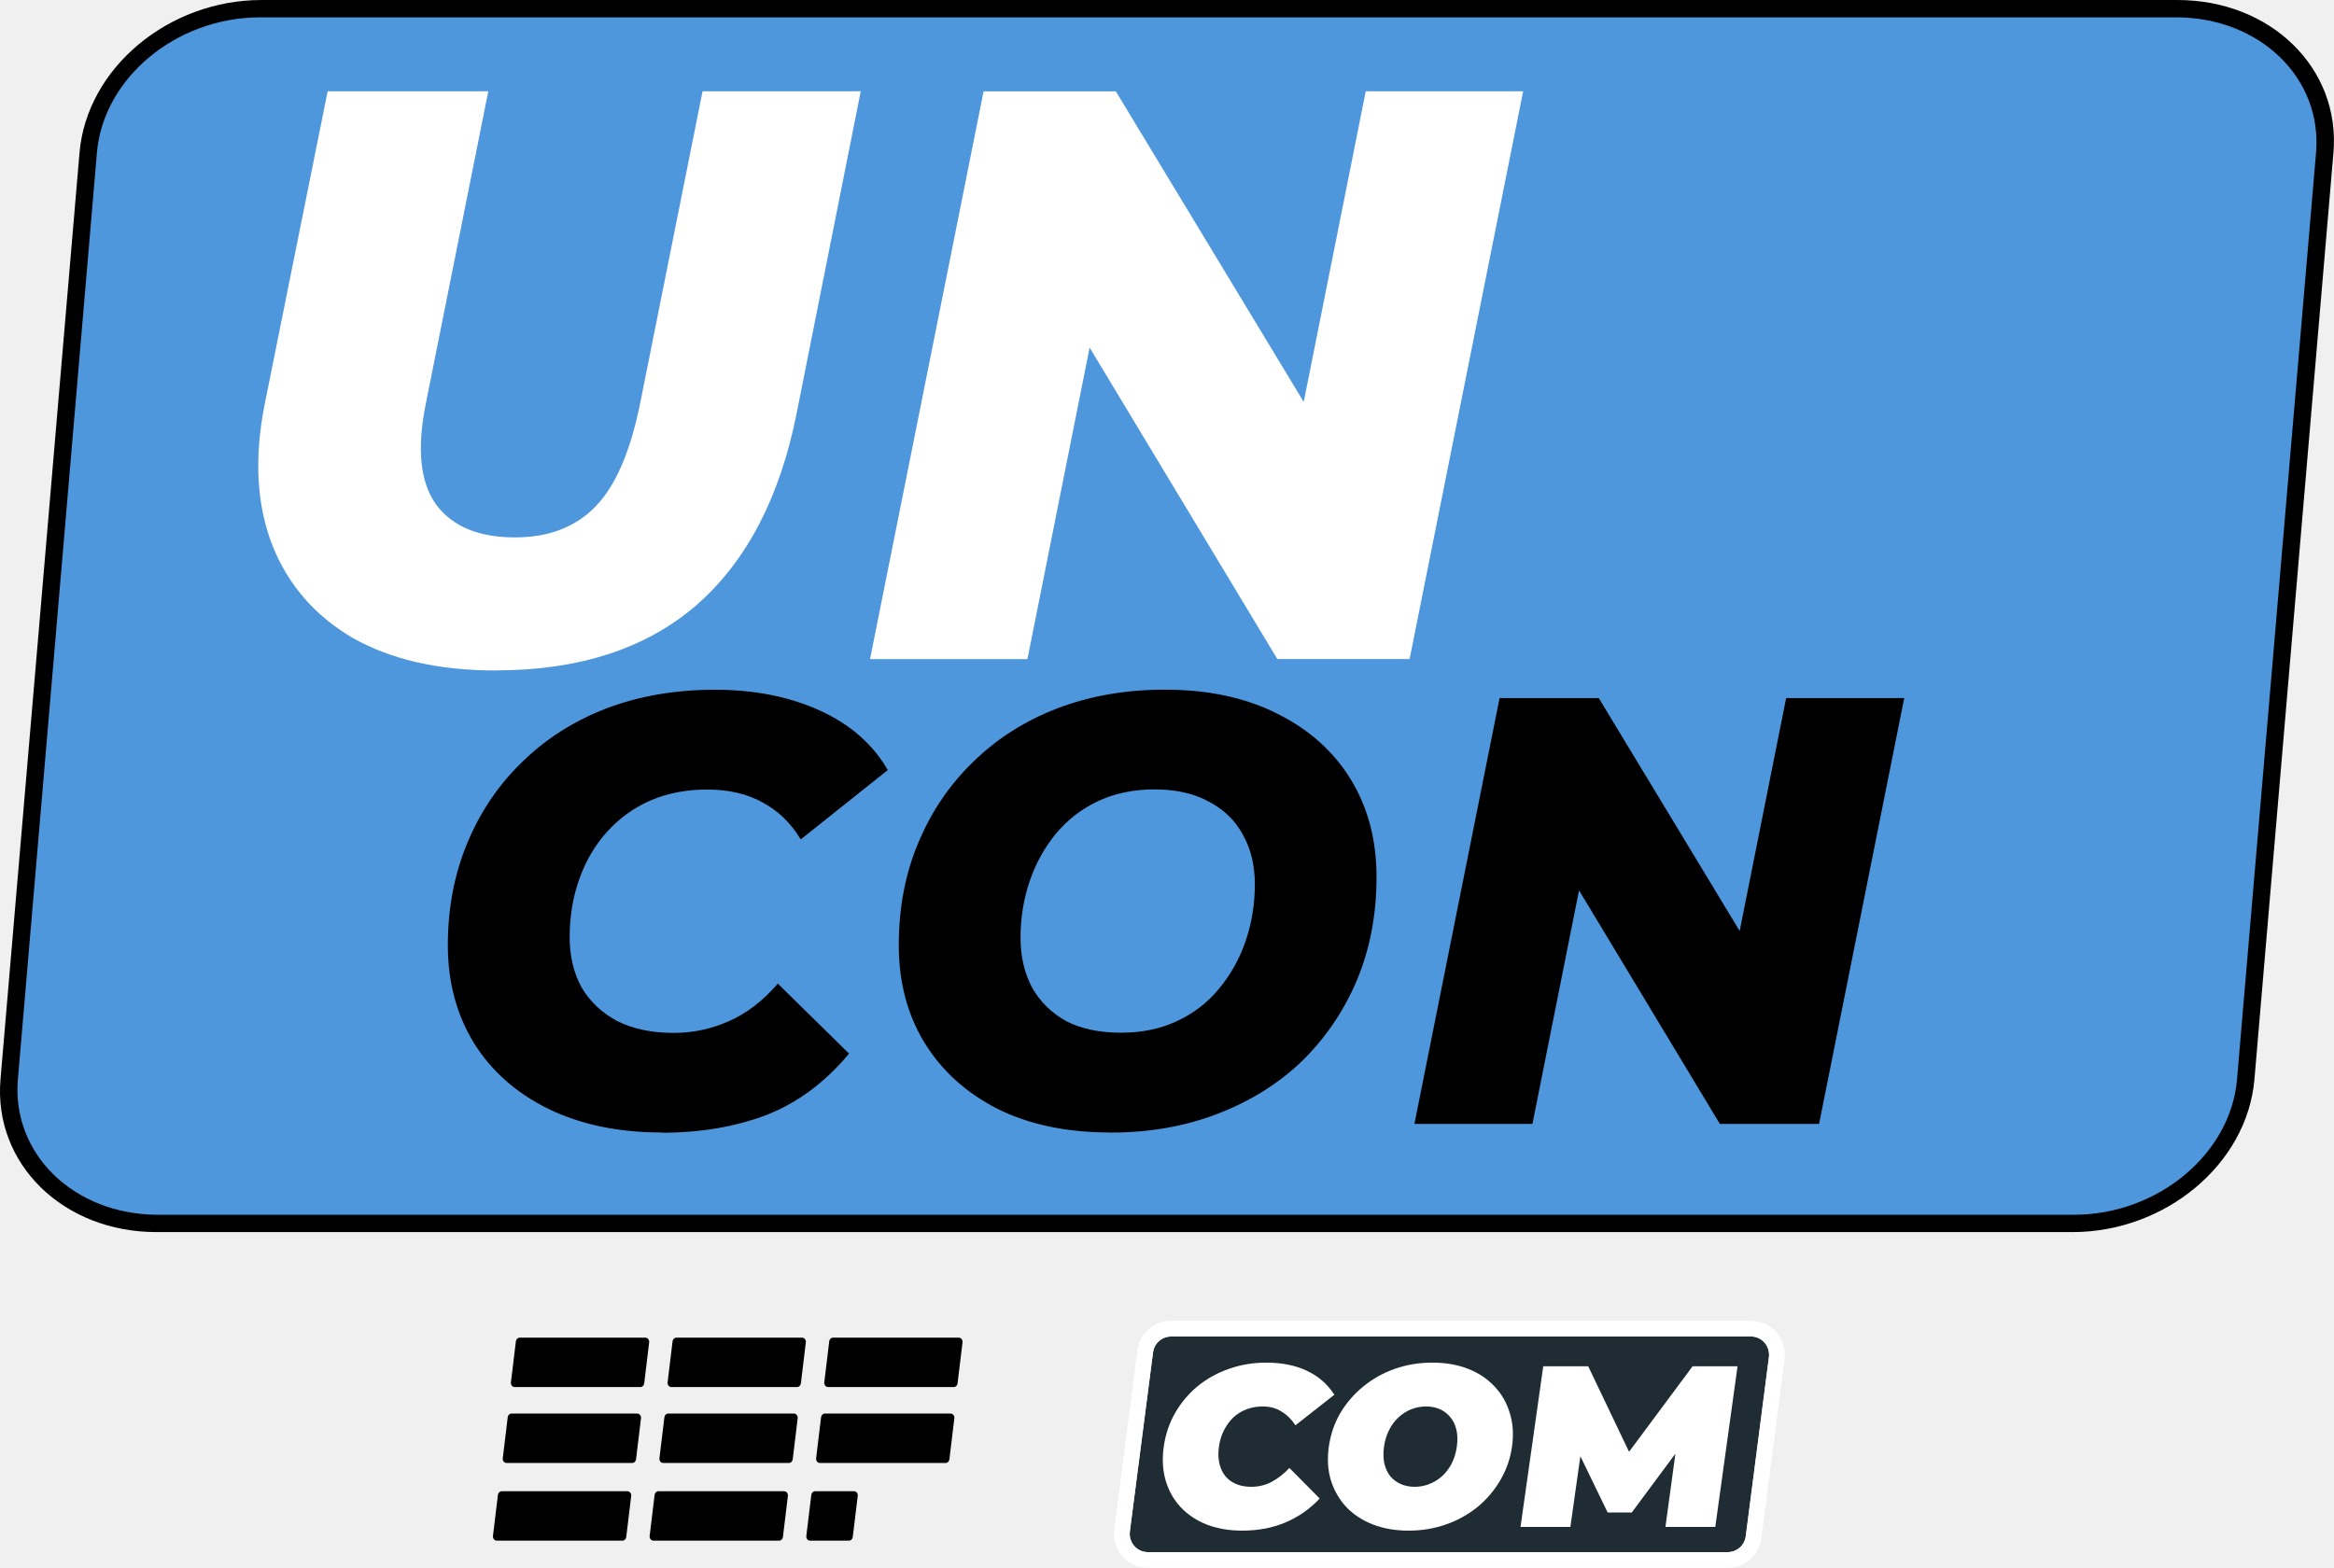
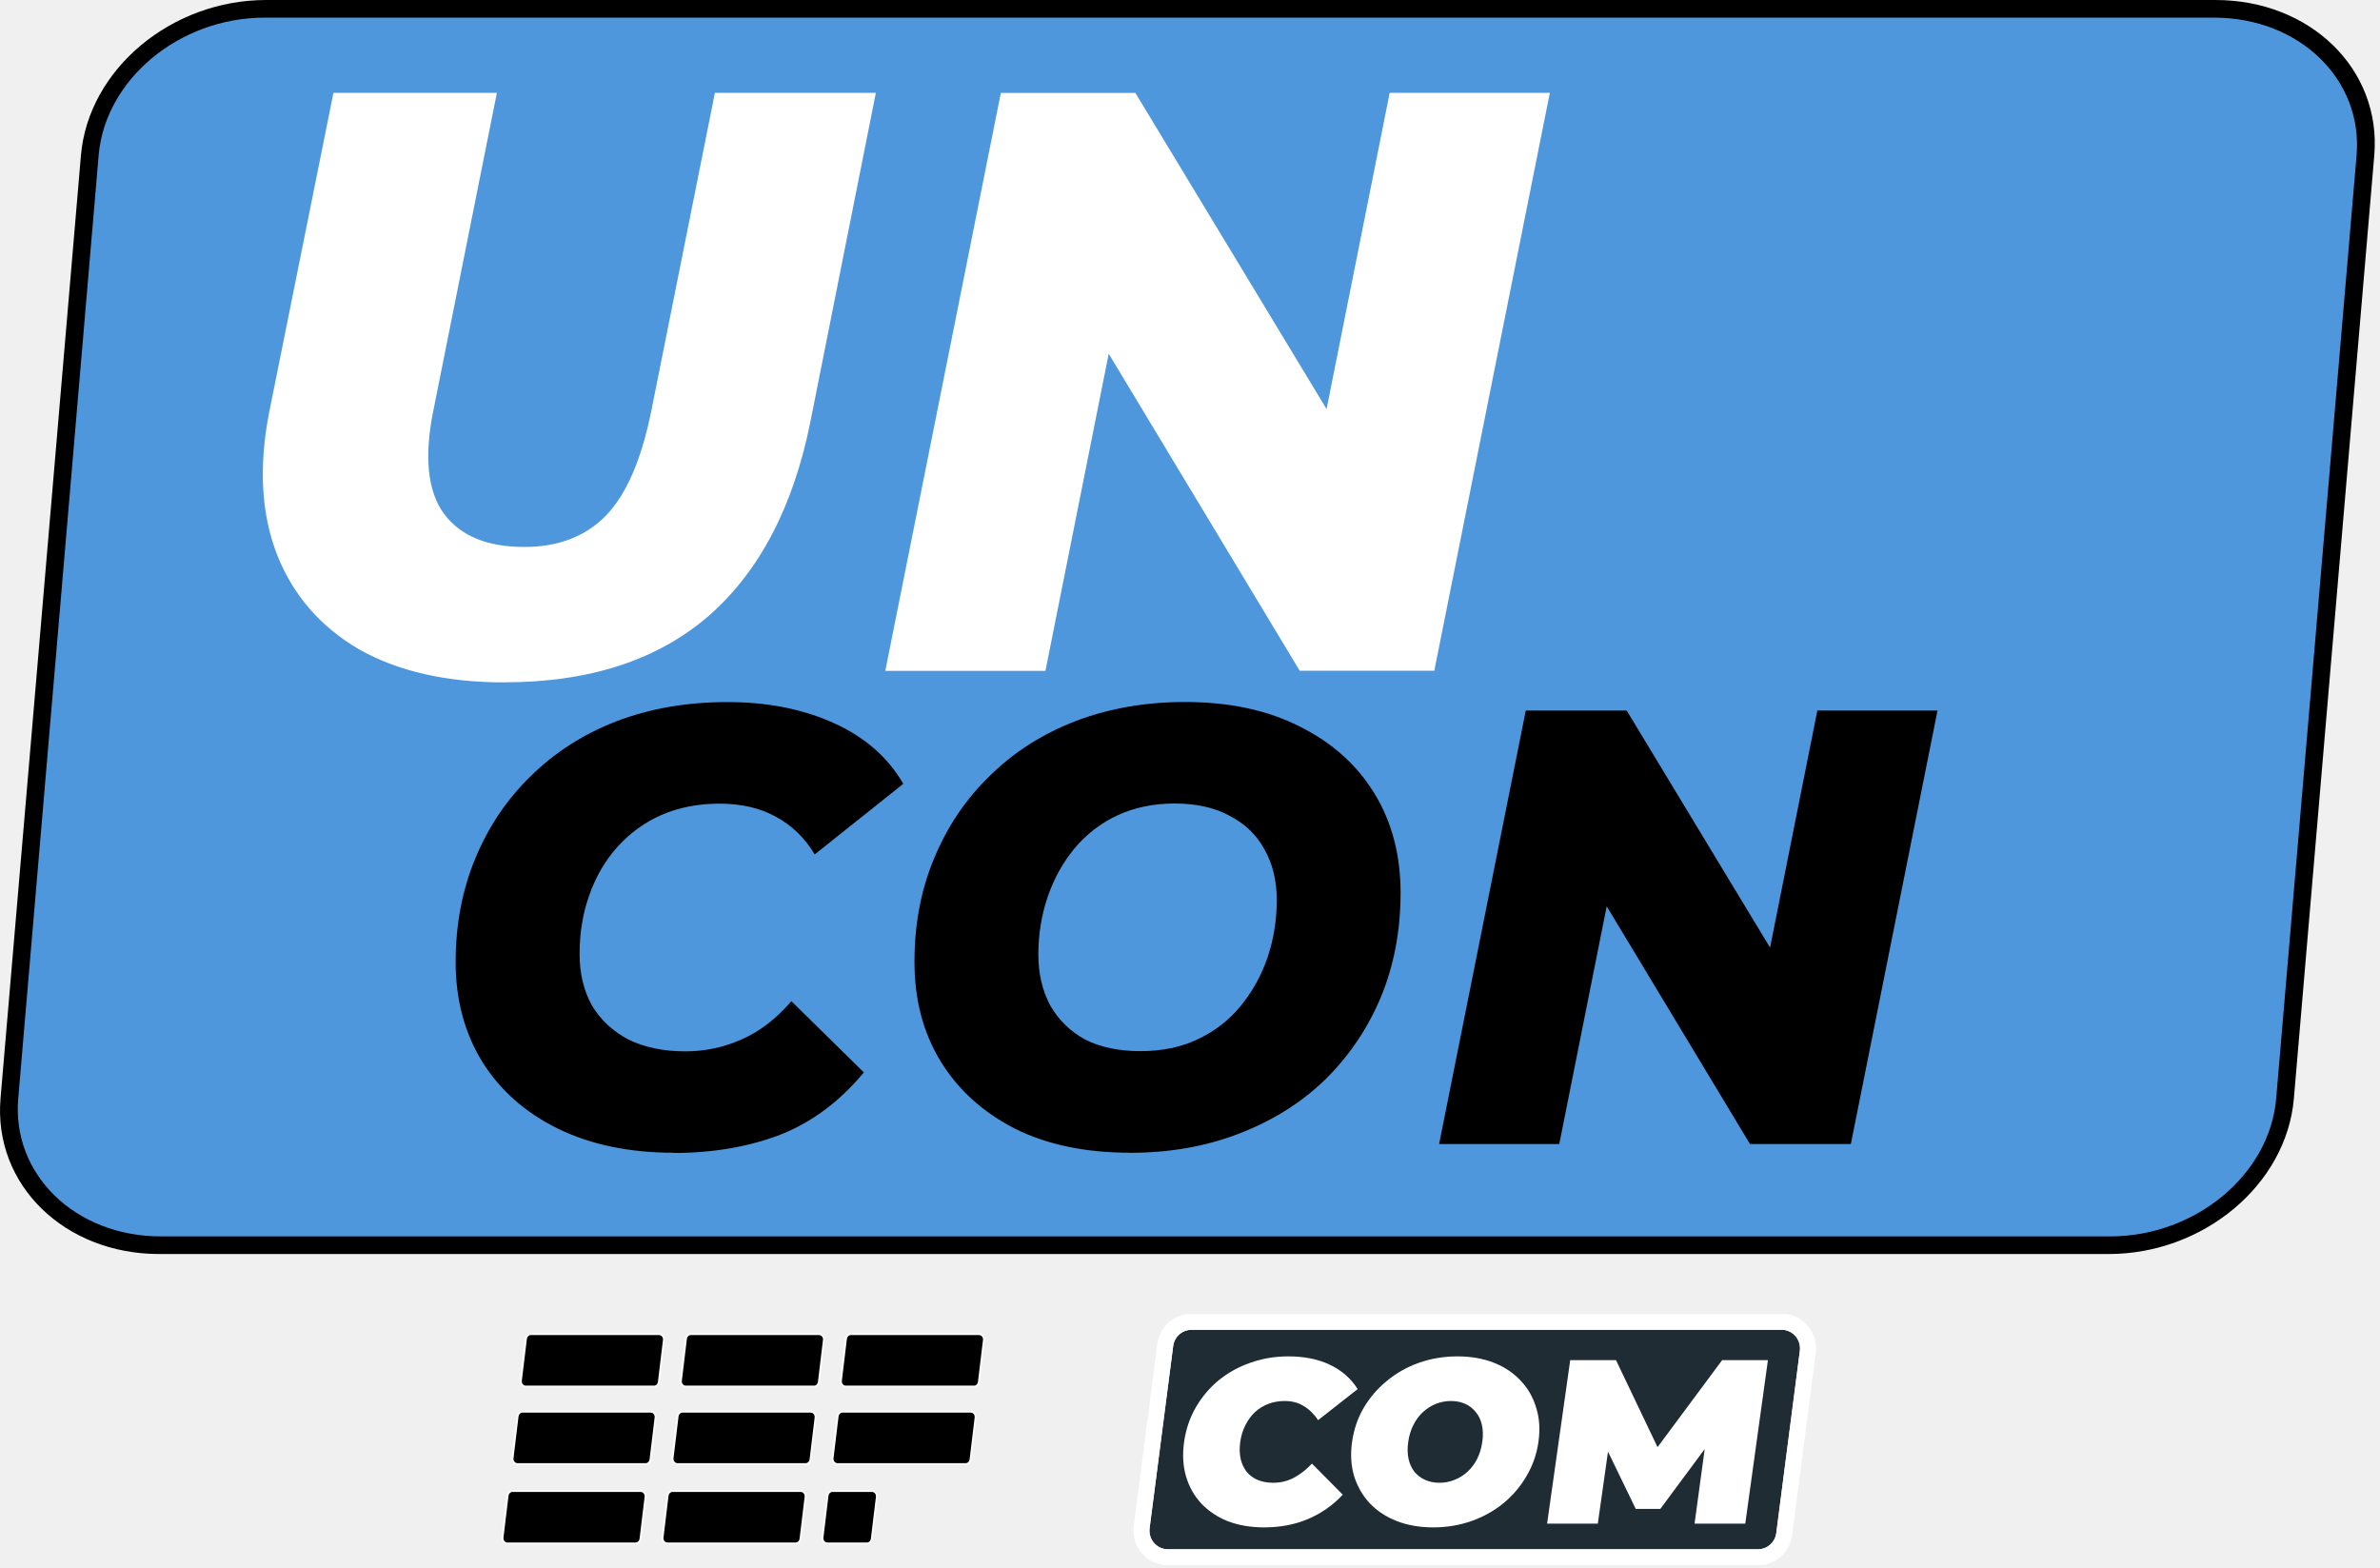
- <svg xmlns="http://www.w3.org/2000/svg" width="32.473mm" height="21.817mm" viewBox="0 0 32.473 21.817" version="1.1" id="svg1">
+ <svg xmlns="http://www.w3.org/2000/svg" width="123" height="81" viewBox="0 0 32.544 21.431" version="1.1" id="svg1">
  <defs id="defs1">
    <clipPath clipPathUnits="userSpaceOnUse" id="clipPath30">
      <rect style="fill:#0000ff;fill-rule:evenodd" id="rect32" width="315.653" height="215.661" x="-0.847" y="0" />
    </clipPath>
    <clipPath id="clip0_767_111">
      <rect width="767" height="282" fill="#ffffff" id="rect5-4" x="0" y="0" />
    </clipPath>
  </defs>
-   <g id="layer1" transform="translate(-56.21127,-112.432)">
-     <rect style="fill:#4e97dc;fill-opacity:1;stroke-width:0.242;paint-order:stroke fill markers" id="rect5" width="31.117" height="16.967" x="67.205" y="112.961" ry="2.012" rx="2.23" transform="matrix(1,0,-0.08494538,0.9963856,0,0)" />
-     <path style="font-style:italic;font-weight:800;font-size:11.289px;font-family:Montserrat;-inkscape-font-specification:'Montserrat Ultra-Bold Italic';letter-spacing:0.265px;fill:#ffffff;stroke-width:0.265;paint-order:stroke fill markers" d="m 63.107,121.763 q -1.185,0 -1.987,-0.452 -0.79,-0.463 -1.118,-1.287 -0.327,-0.835 -0.113,-1.942 l 0.881,-4.38 h 2.235 l -0.869,4.346 q -0.192,0.948 0.147,1.411 0.339,0.452 1.095,0.452 0.7,0 1.118,-0.429 0.418,-0.429 0.621,-1.434 l 0.869,-4.346 h 2.201 l -0.892,4.482 q -0.35,1.761 -1.4,2.675 -1.05,0.903 -2.788,0.903 z m 5.209,-0.158 1.58,-7.902 h 1.84 l 3.195,5.283 -0.768,-0.023 1.05,-5.261 h 2.19 l -1.58,7.902 H 73.983 l -3.183,-5.283 0.756,0.023 -1.05,5.261 z" id="text1" aria-label="UN&#10;" />
-     <path style="font-style:italic;font-weight:800;font-size:8.467px;font-family:Montserrat;-inkscape-font-specification:'Montserrat Ultra-Bold Italic';letter-spacing:0.265px;stroke-width:0.265;paint-order:stroke fill markers" d="m 65.422,128.193 q -0.906,0 -1.583,-0.33 -0.669,-0.33 -1.033,-0.914 -0.364,-0.593 -0.364,-1.363 0,-0.77 0.271,-1.422 0.271,-0.652 0.762,-1.126 0.491,-0.483 1.168,-0.745 0.686,-0.262 1.516,-0.262 0.821,0 1.456,0.288 0.635,0.288 0.948,0.83 l -1.211,0.965 q -0.203,-0.339 -0.533,-0.516 -0.322,-0.178 -0.77,-0.178 -0.432,0 -0.787,0.152 -0.347,0.152 -0.601,0.432 -0.254,0.279 -0.389,0.66 -0.135,0.373 -0.135,0.813 0,0.398 0.169,0.703 0.178,0.296 0.5,0.466 0.33,0.161 0.779,0.161 0.398,0 0.762,-0.161 0.373,-0.161 0.686,-0.525 l 0.991,0.974 q -0.5,0.601 -1.151,0.855 -0.652,0.246 -1.448,0.246 z m 6.241,0 q -0.914,0 -1.575,-0.33 -0.66,-0.339 -1.016,-0.923 -0.356,-0.584 -0.356,-1.355 0,-0.779 0.271,-1.422 0.271,-0.652 0.762,-1.126 0.491,-0.483 1.168,-0.745 0.686,-0.262 1.499,-0.262 0.914,0 1.575,0.339 0.66,0.33 1.016,0.914 0.356,0.584 0.356,1.355 0,0.779 -0.271,1.431 -0.271,0.643 -0.762,1.126 -0.491,0.474 -1.177,0.737 -0.677,0.262 -1.49,0.262 z m 0.144,-1.389 q 0.44,0 0.779,-0.161 0.347,-0.161 0.584,-0.449 0.246,-0.296 0.373,-0.669 0.127,-0.373 0.127,-0.787 0,-0.398 -0.169,-0.694 -0.161,-0.296 -0.474,-0.457 -0.305,-0.169 -0.754,-0.169 -0.432,0 -0.779,0.161 -0.347,0.161 -0.593,0.457 -0.237,0.288 -0.364,0.66 -0.127,0.373 -0.127,0.787 0,0.389 0.161,0.694 0.169,0.296 0.474,0.466 0.313,0.161 0.762,0.161 z m 4.083,1.27 1.185,-5.927 h 1.38 l 2.396,3.962 -0.576,-0.017 0.787,-3.945 h 1.643 l -1.185,5.927 h -1.38 l -2.388,-3.962 0.567,0.017 -0.787,3.945 z" id="text3" aria-label="CON&#10;" />
-     <rect style="fill:none;fill-opacity:1;stroke:#000000;stroke-width:0.242;stroke-opacity:1;paint-order:stroke fill markers" id="rect6" width="31.117" height="16.967" x="67.205" y="112.961" ry="2.012" rx="2.23" transform="matrix(1,0,-0.08494538,0.9963856,0,0)" />
-     <path d="m 164.061,285.084 c 5.627,0 9.722,4.143 9.722,10.964 0,9.277 -6.393,15.144 -13.484,15.144 -5.627,0 -9.755,-4.143 -9.755,-10.964 0,-9.277 6.393,-15.144 13.518,-15.144 z m -117.896,0.367 -2.131,14.704 c -0.266,1.943 -0.466,3.667 0.2,4.95 0.599,1.173 1.698,1.907 3.329,1.907 1.631,0 2.93,-0.733 3.862,-1.907 0.968,-1.203 1.321,-2.793 1.581,-4.588 l 0.051,-0.362 2.131,-14.704 h 4.262 l -2.131,14.85 c -0.499,3.373 -1.265,5.83 -3.096,7.847 -1.731,1.943 -4.195,3.043 -7.258,3.043 -3.063,0 -5.194,-1.1 -6.393,-3.043 -1.217,-1.939 -1.325,-4.285 -0.887,-7.462 l 0.055,-0.385 2.131,-14.85 z m -18.945,-0.367 c 5.627,0 9.722,4.143 9.722,10.964 0,9.277 -6.393,15.144 -13.484,15.144 -5.627,0 -9.755,-4.143 -9.755,-10.964 0,-9.277 6.393,-15.144 13.518,-15.144 z m 156.119,0.367 7.991,18.444 0.004,-0.034 c 0.037,-0.326 0.335,-2.941 0.722,-5.661 l 0.04,-0.282 1.798,-12.467 h 4.162 l -3.629,25.301 h -4.295 l -8.157,-18.664 c 0,0 -0.33,2.667 -0.715,5.411 l -0.117,0.823 -1.798,12.43 h -4.162 l 3.629,-25.301 z m -34.36,0 -3.629,25.301 h -4.262 l 3.629,-25.301 z m -6.726,0 -0.566,3.85 h -5.96 l -3.096,21.451 h -4.195 l 3.096,-21.451 h -5.993 l 0.566,-3.85 z m -22.441,-0.037 4.894,25.337 h -4.628 l -1.032,-5.83 h -8.457 l -2.697,5.83 h -4.395 l 12.153,-25.337 z m -25.237,0.037 c 6.193,0 10.155,3.667 10.155,10.597 0,8.57 -5.957,14.536 -13.466,14.7 l -0.318,0.003 h -7.058 l 3.629,-25.301 z m -26.336,0 7.991,18.444 c 0,0 0.293,-2.61 0.686,-5.414 l 0.08,-0.563 1.798,-12.467 h 4.162 l -3.629,25.301 h -4.295 l -8.157,-18.664 c 0,0 -0.33,2.667 -0.715,5.411 l -0.117,0.823 -1.798,12.43 h -4.162 l 3.629,-25.301 z m -54.57,0 -0.566,3.997 H 4.38 l -1.032,7.114 h 8.224 l -0.566,3.923 H 2.781 l -1.465,10.267 h -4.262 l 3.629,-25.301 z m 149.793,3.777 c -4.528,0 -8.457,4.107 -8.457,10.414 0,4.547 2.431,7.37 5.893,7.37 4.561,0 8.457,-4.18 8.457,-10.487 0,-4.51 -2.397,-7.297 -5.893,-7.297 z m -136.841,0 c -4.528,0 -8.457,4.107 -8.457,10.414 0,4.547 2.431,7.37 5.893,7.37 4.561,0 8.457,-4.18 8.457,-10.487 0,-4.51 -2.397,-7.297 -5.893,-7.297 z m 67.555,0.22 h -2.963 l -2.497,17.271 h 2.963 c 5.194,0 8.623,-4.62 8.623,-10.194 0,-4.437 -1.931,-7.077 -6.126,-7.077 z m 22.707,1.43 -4.695,10.23 h 6.393 z m 83.341,-55.76 c 3.311,0 5.349,1.401 6.504,2.884 l 0.12,0.159 -2.463,3.41 c -1.232,-1.467 -2.763,-2.53 -4.461,-2.53 -2.064,0 -3.728,1.173 -3.728,3.227 0,1.54 1.001,2.178 1.932,2.679 l 0.132,0.071 3.329,1.723 c 2.43,1.137 3.462,2.97 3.462,5.427 0,5.244 -3.628,8.984 -9.055,8.984 -3.347,0 -5.636,-1.885 -6.867,-3.733 l -0.124,-0.191 2.497,-3.447 c 1.465,2.163 3.329,3.337 5.293,3.337 2.297,0 3.895,-1.393 3.895,-3.887 0,-1.54 -0.866,-2.2 -2.463,-2.97 -1.065,-0.513 -2.097,-1.063 -3.196,-1.577 -0.965,-0.44 -3.162,-1.687 -3.162,-5.317 0,-4.73 3.995,-8.25 8.355,-8.25 z m -40.779,-0.073 c 4.172,0 6.333,1.972 7.094,3.026 l 0.064,0.09 -2.031,3.887 c -0.466,-0.953 -2.663,-2.897 -5.792,-2.897 -4.194,0 -8.289,3.593 -8.289,10.524 0,4.473 2.264,7.37 6.025,7.37 2.78,0 4.916,-1.352 6.438,-2.887 l 0.187,-0.193 0.965,3.593 c -1.465,1.54 -4.095,3.593 -8.422,3.593 -5.692,0 -9.654,-4.217 -9.654,-10.964 0,-9.13 6.292,-15.144 13.415,-15.144 z m 75.066,0.073 c 3.311,0 5.349,1.401 6.504,2.884 l 0.12,0.159 -2.463,3.41 c -1.232,-1.467 -2.763,-2.53 -4.461,-2.53 -2.064,0 -3.728,1.173 -3.728,3.227 0,1.54 1.001,2.178 1.932,2.679 l 0.132,0.071 3.329,1.723 c 2.43,1.137 3.462,2.97 3.462,5.427 0,5.244 -3.628,8.984 -9.055,8.984 -3.347,0 -5.636,-1.885 -6.867,-3.733 l -0.124,-0.191 2.497,-3.447 c 1.465,2.163 3.329,3.337 5.293,3.337 2.297,0 3.895,-1.393 3.895,-3.887 0,-1.54 -0.866,-2.2 -2.463,-2.97 -1.065,-0.513 -2.097,-1.063 -3.196,-1.577 -0.965,-0.44 -3.162,-1.687 -3.162,-5.317 0,-4.73 3.995,-8.25 8.355,-8.25 z m -55.359,-0.073 c 5.626,0 9.72,4.143 9.72,10.964 0,9.277 -6.391,15.144 -13.482,15.144 -5.626,0 -9.754,-4.143 -9.754,-10.964 0,-9.277 6.391,-15.144 13.515,-15.144 z m -67.41,0 c 5.506,0 7.6,3.337 8.249,4.338 l 0.04,0.062 -3.229,2.823 c -0.866,-1.467 -2.463,-3.19 -5.626,-3.19 -4.494,0 -8.322,4.107 -8.322,10.634 0,4.62 2.397,7.334 5.859,7.334 3.521,0 5.175,-1.507 5.499,-1.841 l 0.06,-0.065 0.666,-4.657 h -5.16 l 0.533,-3.703 h 9.288 l -1.465,10.157 c -0.965,0.843 -4.261,4.217 -10.053,4.217 -5.526,0 -9.687,-3.813 -9.687,-10.854 0,-9.424 6.525,-15.254 13.349,-15.254 z m 173.535,0.367 2.497,18.004 h 0.033 l 7.856,-18.004 h 5.393 l -1.631,25.301 h -4.194 l 1.398,-19.104 h -0.067 l -8.389,19.214 h -3.296 l -2.796,-19.214 h -0.1 l -4.228,19.104 h -4.061 l 5.726,-25.301 z m -239.613,0 -3.063,21.341 h 7.59 L 49.624,260.712 H 37.807 l 3.628,-25.301 z m 99.633,0 -0.566,3.96 h -9.288 l -0.899,6.27 h 8.755 l -0.566,3.923 h -8.755 l -1.032,7.187 h 9.554 l -0.566,3.96 h -13.815 l 3.628,-25.301 z m -115.113,0 c 4.161,0 6.957,2.237 6.957,6.27 0,4.838 -2.321,6.944 -5.564,8.098 l -0.228,0.079 4.294,10.854 H 30.683 L 27.055,250.445 h -1.897 l -1.465,10.267 h -4.261 l 3.628,-25.301 z m -10.952,0 -0.566,3.96 H 9.378 l -0.899,6.27 h 8.755 l -0.566,3.923 H 7.914 l -1.032,7.187 H 16.436 L 15.87,260.712 H 2.055 l 3.628,-25.301 z m 255.525,0 -0.566,3.96 h -9.288 l -0.899,6.27 h 8.755 l -0.566,3.923 h -8.755 l -1.032,7.187 h 9.554 l -0.566,3.96 h -13.815 l 3.628,-25.301 z m -16.012,0 -0.566,3.85 h -5.959 l -3.096,21.451 h -4.194 l 3.096,-21.451 h -5.992 l 0.566,-3.85 z m -191.843,-0.037 4.893,25.337 h -4.627 l -1.032,-5.83 h -8.455 l -2.696,5.83 H 50.59 L 62.74,235.375 Z m 145.206,0.037 3.462,10.854 6.525,-10.854 h 4.727 l -9.72,14.887 -1.498,10.414 h -4.261 l 1.498,-10.414 -5.426,-14.887 z m -129.893,0 7.989,18.444 c 0,0 0.293,-2.61 0.686,-5.414 l 0.08,-0.563 1.798,-12.467 h 4.161 L 93.299,260.712 H 89.005 L 80.849,242.048 c 0,0 -0.33,2.667 -0.715,5.411 l -0.117,0.823 -1.798,12.43 h -4.161 l 3.628,-25.301 z m 96.338,3.777 c -4.527,0 -8.455,4.107 -8.455,10.414 0,4.547 2.43,7.37 5.892,7.37 4.561,0 8.455,-4.18 8.455,-10.487 0,-4.51 -2.397,-7.297 -5.892,-7.297 z m -114.58,1.65 -4.694,10.23 h 6.391 z M 28.886,239.151 h -2.13 l -1.065,7.554 h 2.13 c 2.929,0 4.893,-1.283 4.893,-4.437 0,-2.2 -1.498,-3.117 -3.828,-3.117 z M 241.831,176.889 c 1.381,0 2.5,1.218 2.5,2.72 0,0.119 -0.007,0.237 -0.021,0.355 l -3.222,26.609 c -0.164,1.353 -1.224,2.364 -2.479,2.364 h -25.138 c -1.381,0 -2.5,-1.218 -2.5,-2.72 0,-0.119 0.007,-0.237 0.021,-0.355 l 3.222,-26.609 c 0.164,-1.353 1.224,-2.364 2.479,-2.364 z m -146.827,0 c 1.381,0 2.5,1.218 2.5,2.72 0,0.118 -0.007,0.237 -0.021,0.354 l -3.214,26.609 c -0.163,1.353 -1.224,2.365 -2.479,2.365 H 10.364 c -1.381,0 -2.5,-1.218 -2.5,-2.72 0,-0.118 0.007,-0.237 0.021,-0.354 l 3.214,-26.609 c 0.163,-1.353 1.224,-2.365 2.479,-2.365 z m 101.553,0 c 1.381,0 2.5,1.218 2.5,2.72 0,0.118 -0.007,0.237 -0.021,0.354 l -3.214,26.609 c -0.163,1.353 -1.224,2.365 -2.479,2.365 h -81.425 c -1.381,0 -2.5,-1.218 -2.5,-2.72 0,-0.118 0.007,-0.237 0.021,-0.354 l 3.214,-26.609 c 0.163,-1.353 1.224,-2.365 2.479,-2.365 z m 107.9,-50.361 c 1.381,0 2.5,1.218 2.5,2.72 0,0.118 -0.007,0.237 -0.021,0.354 l -3.214,26.609 c -0.163,1.353 -1.224,2.365 -2.479,2.365 h -81.425 c -1.381,0 -2.5,-1.218 -2.5,-2.72 0,-0.118 0.007,-0.237 0.021,-0.354 l 3.214,-26.609 c 0.163,-1.353 1.224,-2.365 2.479,-2.365 z m -203.105,0 c 1.381,0 2.5,1.218 2.5,2.72 0,0.118 -0.007,0.237 -0.021,0.354 l -3.214,26.609 c -0.163,1.353 -1.224,2.365 -2.479,2.365 H 16.711 c -1.381,0 -2.5,-1.218 -2.5,-2.72 0,-0.118 0.007,-0.237 0.021,-0.354 l 3.214,-26.609 c 0.163,-1.353 1.224,-2.365 2.479,-2.365 z m 101.553,0 c 1.381,0 2.5,1.218 2.5,2.72 0,0.118 -0.007,0.237 -0.021,0.354 l -3.214,26.609 c -0.163,1.353 -1.224,2.365 -2.479,2.365 h -81.425 c -1.381,0 -2.5,-1.218 -2.5,-2.72 0,-0.118 0.007,-0.237 0.021,-0.354 l 3.214,-26.609 c 0.163,-1.353 1.224,-2.365 2.479,-2.365 z m 106.842,-49.216 c 1.381,0 2.5,1.218 2.5,2.72 0,0.118 -0.007,0.237 -0.021,0.354 l -3.214,26.609 c -0.163,1.353 -1.224,2.365 -2.479,2.365 h -81.425 c -1.381,0 -2.5,-1.218 -2.5,-2.72 0,-0.118 0.007,-0.237 0.021,-0.354 l 3.214,-26.609 c 0.163,-1.353 1.224,-2.365 2.479,-2.365 z m -203.105,0 c 1.381,0 2.5,1.218 2.5,2.72 0,0.118 -0.007,0.237 -0.021,0.354 l -3.214,26.609 c -0.163,1.353 -1.224,2.365 -2.479,2.365 H 22 c -1.381,0 -2.5,-1.218 -2.5,-2.72 0,-0.118 0.007,-0.237 0.021,-0.354 l 3.214,-26.609 c 0.163,-1.353 1.224,-2.365 2.479,-2.365 z m 101.553,0 c 1.381,0 2.5,1.218 2.5,2.72 0,0.118 -0.007,0.237 -0.021,0.354 l -3.214,26.609 c -0.163,1.353 -1.224,2.365 -2.479,2.365 h -81.425 c -1.381,0 -2.5,-1.218 -2.5,-2.72 0,-0.118 0.007,-0.237 0.021,-0.354 l 3.214,-26.609 c 0.163,-1.353 1.224,-2.365 2.479,-2.365 z" id="path10" style="stroke-width:1.043" clip-path="url(#clipPath30)" transform="matrix(0.02146506,0,0,0.02146506,62.90079,129.3884)" />
-     <g clip-path="url(#clip0_767_111)" id="g5" transform="matrix(0.01217383,0,0,0.01217383,71.7098,130.8162)">
+   <g id="layer1" transform="translate(-57.2696,-114.0195)">
+     <rect style="fill:#4e97dc;fill-opacity:1;stroke-width:0.242;paint-order:stroke fill markers" id="rect5" width="31.117" height="16.967" x="68.399" y="114.554" ry="2.012" rx="2.23" transform="matrix(1,0,-0.08494538,0.9963856,0,0)" />
+     <path style="font-style:italic;font-weight:800;font-size:11.289px;font-family:Montserrat;-inkscape-font-specification:'Montserrat Ultra-Bold Italic';letter-spacing:0.265px;fill:#ffffff;stroke-width:0.265;paint-order:stroke fill markers" d="m 64.166,123.35 q -1.185,0 -1.987,-0.452 -0.79,-0.463 -1.118,-1.287 -0.327,-0.835 -0.113,-1.942 l 0.881,-4.38 h 2.235 l -0.869,4.346 q -0.192,0.948 0.147,1.411 0.339,0.452 1.095,0.452 0.7,0 1.118,-0.429 0.418,-0.429 0.621,-1.434 l 0.869,-4.346 h 2.201 l -0.892,4.482 q -0.35,1.761 -1.4,2.675 -1.05,0.903 -2.788,0.903 z m 5.209,-0.158 1.58,-7.902 h 1.84 l 3.195,5.283 -0.768,-0.023 1.05,-5.261 h 2.19 l -1.58,7.902 h -1.84 l -3.183,-5.283 0.756,0.023 -1.05,5.261 z" id="text1" aria-label="UN&#10;" />
+     <path style="font-style:italic;font-weight:800;font-size:8.467px;font-family:Montserrat;-inkscape-font-specification:'Montserrat Ultra-Bold Italic';letter-spacing:0.265px;stroke-width:0.265;paint-order:stroke fill markers" d="m 66.48,129.781 q -0.906,0 -1.583,-0.33 -0.669,-0.33 -1.033,-0.914 -0.364,-0.593 -0.364,-1.363 0,-0.77 0.271,-1.422 0.271,-0.652 0.762,-1.126 0.491,-0.483 1.168,-0.745 0.686,-0.262 1.516,-0.262 0.821,0 1.456,0.288 0.635,0.288 0.948,0.83 l -1.211,0.965 q -0.203,-0.339 -0.533,-0.516 -0.322,-0.178 -0.77,-0.178 -0.432,0 -0.787,0.152 -0.347,0.152 -0.601,0.432 -0.254,0.279 -0.389,0.66 -0.135,0.373 -0.135,0.813 0,0.398 0.169,0.703 0.178,0.296 0.5,0.466 0.33,0.161 0.779,0.161 0.398,0 0.762,-0.161 0.373,-0.161 0.686,-0.525 l 0.991,0.974 q -0.5,0.601 -1.151,0.855 -0.652,0.246 -1.448,0.246 z m 6.241,0 q -0.914,0 -1.575,-0.33 -0.66,-0.339 -1.016,-0.923 -0.356,-0.584 -0.356,-1.355 0,-0.779 0.271,-1.422 0.271,-0.652 0.762,-1.126 0.491,-0.483 1.168,-0.745 0.686,-0.262 1.499,-0.262 0.914,0 1.575,0.339 0.66,0.33 1.016,0.914 0.356,0.584 0.356,1.355 0,0.779 -0.271,1.431 -0.271,0.643 -0.762,1.126 -0.491,0.474 -1.177,0.737 -0.677,0.262 -1.49,0.262 z m 0.144,-1.389 q 0.44,0 0.779,-0.161 0.347,-0.161 0.584,-0.449 0.246,-0.296 0.373,-0.669 0.127,-0.373 0.127,-0.787 0,-0.398 -0.169,-0.694 -0.161,-0.296 -0.474,-0.457 -0.305,-0.169 -0.754,-0.169 -0.432,0 -0.779,0.161 -0.347,0.161 -0.593,0.457 -0.237,0.288 -0.364,0.66 -0.127,0.373 -0.127,0.787 0,0.389 0.161,0.694 0.169,0.296 0.474,0.466 0.313,0.161 0.762,0.161 z m 4.083,1.27 1.185,-5.927 h 1.38 l 2.396,3.962 -0.576,-0.017 0.787,-3.945 h 1.643 l -1.185,5.927 H 81.199 l -2.388,-3.962 0.567,0.017 -0.787,3.945 z" id="text3" aria-label="CON&#10;" />
+     <rect style="fill:none;fill-opacity:1;stroke:#000000;stroke-width:0.242;stroke-opacity:1;paint-order:stroke fill markers" id="rect6" width="31.117" height="16.967" x="68.399" y="114.554" ry="2.012" rx="2.23" transform="matrix(1,0,-0.08494538,0.9963856,0,0)" />
+     <g clip-path="url(#clip0_767_111)" id="g5" transform="matrix(0.01217383,0,0,0.01217383,72.76814,131.9863)" style="display:inline">
      <path d="m 728.099,17.722 c 11.395,0 20.607,9.341 20.607,20.911 0,0.936 -0.059,1.814 -0.176,2.745 L 722.053,246.058 c -1.322,10.4 -10.078,18.166 -20.437,18.166 H 38.607 C 27.206,264.224 18,254.884 18,243.313 c 0,-0.936 0.059,-1.814 0.17,-2.745 L 44.652,35.946 C 45.975,25.547 54.73,17.774 65.09,17.774 H 728.111 v -0.059 z" fill="#1f2c34" id="path1" />
      <path d="m 748.706,38.633 c 0,-11.566 -9.205,-20.904 -20.595,-20.911 V 17.716 l -0.011,0.006 c 0.004,0 0.007,0 0.011,0 v 0.053 H 65.09 V -0.225 H 726.658 c 0.714,-0.058 1.429,-0.07 2.143,-0.043 21.246,0.378 37.905,17.866 37.905,38.901 0,1.734 -0.112,3.363 -0.316,4.991 -0.003,0.021 -0.005,0.042 -0.008,0.062 L 739.904,248.367 c -2.466,19.239 -18.745,33.858 -38.288,33.858 H 38.606 C 17.018,282.225 1.05842e-4,264.576 0,243.314 c 0,-1.731 0.111,-3.327 0.297,-4.881 L 0.318,238.258 26.796,33.676 26.921,32.776 C 29.754,13.971 45.833,-0.225 65.09,-0.225 V 17.775 l -0.484,0.006 C 54.459,18.018 45.954,25.709 44.652,35.947 L 18.17,240.569 18.097,241.258 C 18.033,241.942 18,242.611 18,243.314 l 0.007,0.54 c 0.277,11.14 9.091,20.083 20.067,20.364 l 0.532,0.007 H 701.616 l 0.485,-0.006 c 10.146,-0.238 18.651,-7.923 19.953,-18.16 L 748.53,41.378 c 0.088,-0.698 0.143,-1.366 0.165,-2.052 z" fill="#ffffff" id="path2" />
      <path d="m 146.684,239.665 c -14.84,0 -28.299,-2.274 -40.376,-6.822 C 94.433,228.12 84.42,221.473 76.269,212.902 68.294,204.33 62.574,194.185 59.108,182.465 55.643,170.745 54.912,157.8 56.916,143.631 58.92,129.462 63.312,116.518 70.093,104.797 76.874,93.077 85.464,82.932 95.863,74.36 106.438,65.789 118.319,59.229 131.506,54.681 c 13.388,-4.723 27.502,-7.085 42.342,-7.085 18.197,0 33.828,3.149 46.894,9.446 13.243,6.297 23.616,15.393 31.121,27.288 l -44.421,34.898 c -4.512,-6.822 -9.865,-12.07 -16.058,-15.743 -5.993,-3.849 -13.141,-5.773 -21.444,-5.773 -6.537,0 -12.603,1.05 -18.2,3.149 -5.597,2.099 -10.623,5.16 -15.079,9.183 -4.279,4.024 -7.887,8.921 -10.823,14.694 -2.912,5.598 -4.863,11.895 -5.852,18.892 -0.99,6.997 -0.833,13.382 0.471,19.154 1.328,5.598 3.563,10.409 6.704,14.432 3.317,4.023 7.478,7.084 12.481,9.183 5.003,2.1 10.773,3.149 17.31,3.149 8.303,0 15.983,-1.837 23.039,-5.51 7.258,-3.848 14.107,-9.184 20.549,-16.006 l 34.549,34.898 c -10.844,11.72 -23.791,20.816 -38.839,27.288 -14.848,6.298 -31.37,9.446 -49.566,9.446 z" fill="#ffffff" id="path3" />
      <path d="m 336.666,239.665 c -15.017,0 -28.639,-2.361 -40.868,-7.084 -12.052,-4.723 -22.154,-11.37 -30.305,-19.942 -8.126,-8.746 -14.01,-18.979 -17.653,-30.699 -3.466,-11.72 -4.221,-24.49 -2.267,-38.309 1.979,-13.994 6.347,-26.764 13.103,-38.309 6.958,-11.72 15.724,-21.866 26.3,-30.437 10.6,-8.746 22.594,-15.481 35.982,-20.204 13.565,-4.723 27.856,-7.085 42.872,-7.085 15.194,0 28.817,2.361 40.869,7.085 12.052,4.723 22.141,11.458 30.267,20.204 8.151,8.571 13.96,18.717 17.425,30.437 3.668,11.545 4.512,24.315 2.532,38.309 -1.954,13.819 -6.41,26.589 -13.368,38.309 -6.781,11.72 -15.471,21.953 -26.072,30.699 -10.575,8.572 -22.557,15.219 -35.945,19.942 -13.388,4.723 -27.679,7.084 -42.872,7.084 z m 7.088,-50.116 c 5.83,0 11.367,-1.049 16.61,-3.149 5.421,-2.099 10.258,-5.072 14.512,-8.921 4.456,-4.023 8.139,-8.834 11.051,-14.431 2.937,-5.773 4.912,-12.245 5.926,-19.417 1.015,-7.172 0.858,-13.557 -0.471,-19.154 -1.303,-5.773 -3.626,-10.583 -6.969,-14.432 -3.141,-4.023 -7.124,-7.084 -11.951,-9.183 -4.65,-2.099 -9.889,-3.149 -15.72,-3.149 -5.83,0 -11.455,1.05 -16.875,3.149 -5.243,2.099 -10.093,5.16 -14.549,9.183 -4.254,3.849 -7.849,8.659 -10.786,14.432 -2.911,5.597 -4.874,11.982 -5.889,19.154 -1.014,7.172 -0.87,13.644 0.434,19.417 1.328,5.597 3.563,10.408 6.704,14.431 3.342,3.849 7.339,6.822 11.988,8.921 4.827,2.1 10.155,3.149 15.985,3.149 z" fill="#ffffff" id="path4" />
      <path d="M 464.634,235.467 490.611,51.795 h 51.41 l 57.241,119.912 h -27.03 L 661.271,51.795 h 51.41 L 687.234,235.467 h -56.975 l 13.423,-98.658 h 9.01 l -60.905,82.128 h -27.56 l -39.795,-82.128 h 11.13 l -13.953,98.658 z" fill="#ffffff" id="path5" />
    </g>
+     <g id="g1" transform="translate(1.058333,1.5875)">
+       <g id="g12" transform="matrix(0.02980724,0,0,0.02980724,63.09375,130.6866)" style="display:inline">
+         <path id="path23" clip-path="none" style="display:inline;opacity:0.688;fill:#ffffff;stroke-width:0.754" d="M 12.5,-0.898 C 10.936,-0.905 9.778,0.606 9.797,2.098 9.045,8.48 8.219,14.857 7.512,21.242 c -0.038,1.62 1.482,3.049 3.107,2.822 19.57,-0.008 39.142,0.016 58.711,-0.012 1.52,-0.13 2.521,-1.638 2.5,-3.086 0.748,-6.35 1.57,-12.694 2.272,-19.047 0.036,-1.619 -1.48,-3.046 -3.105,-2.82 -19.499,0.001 -38.998,-0.003 -58.496,0.002 z m 73.404,0 c -1.564,-0.008 -2.723,1.504 -2.704,2.996 -0.752,6.382 -1.577,12.759 -2.284,19.144 -0.042,1.62 1.481,3.048 3.105,2.822 19.571,-0.008 39.143,0.016 58.713,-0.012 1.519,-0.13 2.52,-1.638 2.498,-3.086 0.748,-6.346 1.568,-12.687 2.272,-19.037 0.046,-1.622 -1.479,-3.056 -3.105,-2.83 -19.498,0.001 -38.997,-0.003 -58.495,0.002 z m 73.402,0 c -1.563,-0.006 -2.723,1.504 -2.703,2.996 -0.753,6.382 -1.579,12.759 -2.286,19.144 -0.038,1.619 1.48,3.048 3.105,2.822 19.571,-0.008 39.143,0.016 58.713,-0.012 1.519,-0.131 2.522,-1.637 2.498,-3.086 0.748,-6.35 1.572,-12.694 2.274,-19.047 0.036,-1.619 -1.48,-3.046 -3.105,-2.82 -19.499,0.001 -38.998,-0.003 -58.496,0.002 z M 8.678,34.676 c -1.564,-0.008 -2.722,1.505 -2.704,2.996 -0.752,6.382 -1.577,12.759 -2.284,19.144 -0.039,1.619 1.48,3.048 3.105,2.822 19.571,-0.008 39.143,0.016 58.713,-0.012 1.519,-0.131 2.521,-1.637 2.498,-3.086 0.749,-6.349 1.571,-12.693 2.274,-19.045 0.038,-1.62 -1.482,-3.048 -3.107,-2.822 -19.498,0.001 -38.997,-0.003 -58.495,0.002 z m 73.402,0 c -1.564,-0.006 -2.722,1.504 -2.703,2.996 -0.753,6.382 -1.579,12.759 -2.286,19.144 -0.038,1.62 1.482,3.049 3.107,2.822 19.57,-0.008 39.142,0.016 58.711,-0.012 1.52,-0.13 2.521,-1.638 2.5,-3.086 0.748,-6.349 1.569,-12.693 2.272,-19.045 0.037,-1.619 -1.48,-3.048 -3.105,-2.822 -19.499,0.001 -38.998,-0.003 -58.496,0.002 z m 73.404,0 c -1.564,-0.008 -2.723,1.504 -2.704,2.996 -0.752,6.382 -1.577,12.759 -2.284,19.144 -0.041,1.62 1.481,3.048 3.105,2.822 19.571,-0.008 39.143,0.016 58.713,-0.012 1.519,-0.13 2.52,-1.638 2.498,-3.086 0.748,-6.346 1.571,-12.687 2.272,-19.037 0.046,-1.622 -1.479,-3.056 -3.105,-2.83 -19.498,0.001 -38.997,-0.003 -58.495,0.002 z M 4.078,71.076 c -1.56,0.002 -2.71,1.509 -2.693,2.998 -0.752,6.381 -1.577,12.757 -2.284,19.142 -0.039,1.621 1.479,3.048 3.105,2.824 19.571,-0.009 39.143,0.018 58.713,-0.014 1.521,-0.125 2.521,-1.639 2.498,-3.086 0.749,-6.348 1.571,-12.691 2.274,-19.043 0.038,-1.621 -1.481,-3.047 -3.107,-2.824 -19.502,0.001 -39.004,-0.003 -58.506,0.002 z m 73.402,0 c -1.56,0.002 -2.71,1.509 -2.691,2.998 -0.753,6.381 -1.579,12.757 -2.286,19.142 -0.038,1.621 1.481,3.048 3.107,2.824 19.57,-0.009 39.142,0.018 58.711,-0.014 1.521,-0.125 2.52,-1.64 2.5,-3.086 0.748,-6.348 1.569,-12.691 2.272,-19.043 0.039,-1.621 -1.48,-3.047 -3.105,-2.824 -19.503,0.001 -39.006,-0.003 -58.508,0.002 z m 73.41,0 c -1.558,0.002 -2.712,1.507 -2.691,2.996 -0.754,6.382 -1.583,12.759 -2.291,19.144 -0.038,1.621 1.479,3.048 3.105,2.824 6.022,-0.013 12.046,0.026 18.067,-0.02 1.503,-0.143 2.48,-1.647 2.461,-3.078 0.75,-6.349 1.573,-12.693 2.278,-19.045 0.042,-1.622 -1.481,-3.046 -3.105,-2.824 -5.941,0.001 -11.882,-0.003 -17.823,0.002 z" />
+       </g>
+       <path d="m 68.135,132.832 c 0.03,0 0.054,0.026 0.054,0.059 0,0.003 -1.47e-4,0.005 -4.62e-4,0.008 l -0.069,0.573 c -0.004,0.029 -0.026,0.051 -0.053,0.051 h -0.542 c -0.03,0 -0.054,-0.026 -0.054,-0.059 0,-0.003 1.47e-4,-0.005 4.62e-4,-0.008 l 0.069,-0.573 c 0.004,-0.029 0.026,-0.051 0.053,-0.051 z m -3.163,0 c 0.03,0 0.054,0.026 0.054,0.059 0,0.003 -1.47e-4,0.005 -4.62e-4,0.008 l -0.069,0.573 c -0.004,0.029 -0.026,0.051 -0.053,0.051 h -1.754 c -0.03,0 -0.054,-0.026 -0.054,-0.059 0,-0.003 1.57e-4,-0.005 4.61e-4,-0.008 l 0.069,-0.573 c 0.004,-0.029 0.026,-0.051 0.053,-0.051 z m 2.188,0 c 0.03,0 0.054,0.026 0.054,0.059 0,0.003 -1.47e-4,0.005 -4.62e-4,0.008 l -0.069,0.573 c -0.004,0.029 -0.026,0.051 -0.053,0.051 h -1.754 c -0.03,0 -0.054,-0.026 -0.054,-0.059 0,-0.003 1.47e-4,-0.005 4.62e-4,-0.008 l 0.069,-0.573 c 0.004,-0.029 0.026,-0.051 0.053,-0.051 z m 2.325,-1.085 c 0.03,0 0.054,0.026 0.054,0.059 0,0.003 -1.47e-4,0.005 -4.62e-4,0.008 l -0.069,0.573 c -0.004,0.029 -0.026,0.051 -0.053,0.051 h -1.754 c -0.03,0 -0.054,-0.026 -0.054,-0.059 0,-0.003 1.47e-4,-0.005 4.62e-4,-0.008 l 0.069,-0.573 c 0.004,-0.029 0.026,-0.051 0.053,-0.051 z m -4.376,0 c 0.03,0 0.054,0.026 0.054,0.059 0,0.003 -1.57e-4,0.005 -4.61e-4,0.008 l -0.069,0.573 c -0.004,0.029 -0.026,0.051 -0.053,0.051 h -1.754 c -0.03,0 -0.054,-0.026 -0.054,-0.059 0,-0.003 1.58e-4,-0.005 4.62e-4,-0.008 l 0.069,-0.573 c 0.004,-0.029 0.026,-0.051 0.053,-0.051 z m 2.188,0 c 0.03,0 0.054,0.026 0.054,0.059 0,0.003 -1.46e-4,0.005 -4.62e-4,0.008 l -0.069,0.573 c -0.004,0.029 -0.026,0.051 -0.053,0.051 h -1.754 c -0.03,0 -0.054,-0.026 -0.054,-0.059 0,-0.003 1.47e-4,-0.005 4.62e-4,-0.008 l 0.069,-0.573 c 0.004,-0.029 0.026,-0.051 0.053,-0.051 z m 2.302,-1.06 c 0.03,0 0.054,0.026 0.054,0.059 0,0.003 -1.47e-4,0.005 -4.62e-4,0.008 l -0.069,0.573 c -0.004,0.029 -0.026,0.051 -0.053,0.051 h -1.754 c -0.03,0 -0.054,-0.026 -0.054,-0.059 0,-0.003 1.46e-4,-0.005 4.62e-4,-0.008 l 0.069,-0.573 c 0.004,-0.029 0.026,-0.051 0.053,-0.051 z m -4.376,0 c 0.03,0 0.054,0.026 0.054,0.059 0,0.003 -1.58e-4,0.005 -4.62e-4,0.008 l -0.069,0.573 c -0.004,0.029 -0.026,0.051 -0.053,0.051 h -1.754 c -0.03,0 -0.054,-0.026 -0.054,-0.059 0,-0.003 1.58e-4,-0.005 4.62e-4,-0.008 l 0.069,-0.573 c 0.004,-0.029 0.026,-0.051 0.053,-0.051 z m 2.188,0 c 0.03,0 0.054,0.026 0.054,0.059 0,0.003 -1.47e-4,0.005 -4.62e-4,0.008 l -0.069,0.573 c -0.004,0.029 -0.026,0.051 -0.053,0.051 h -1.754 c -0.03,0 -0.054,-0.026 -0.054,-0.059 0,-0.003 1.46e-4,-0.005 4.62e-4,-0.008 l 0.069,-0.573 c 0.004,-0.029 0.026,-0.051 0.053,-0.051 z" id="path12" style="display:inline;stroke-width:0.022" clip-path="none" />
+     </g>
  </g>
</svg>
